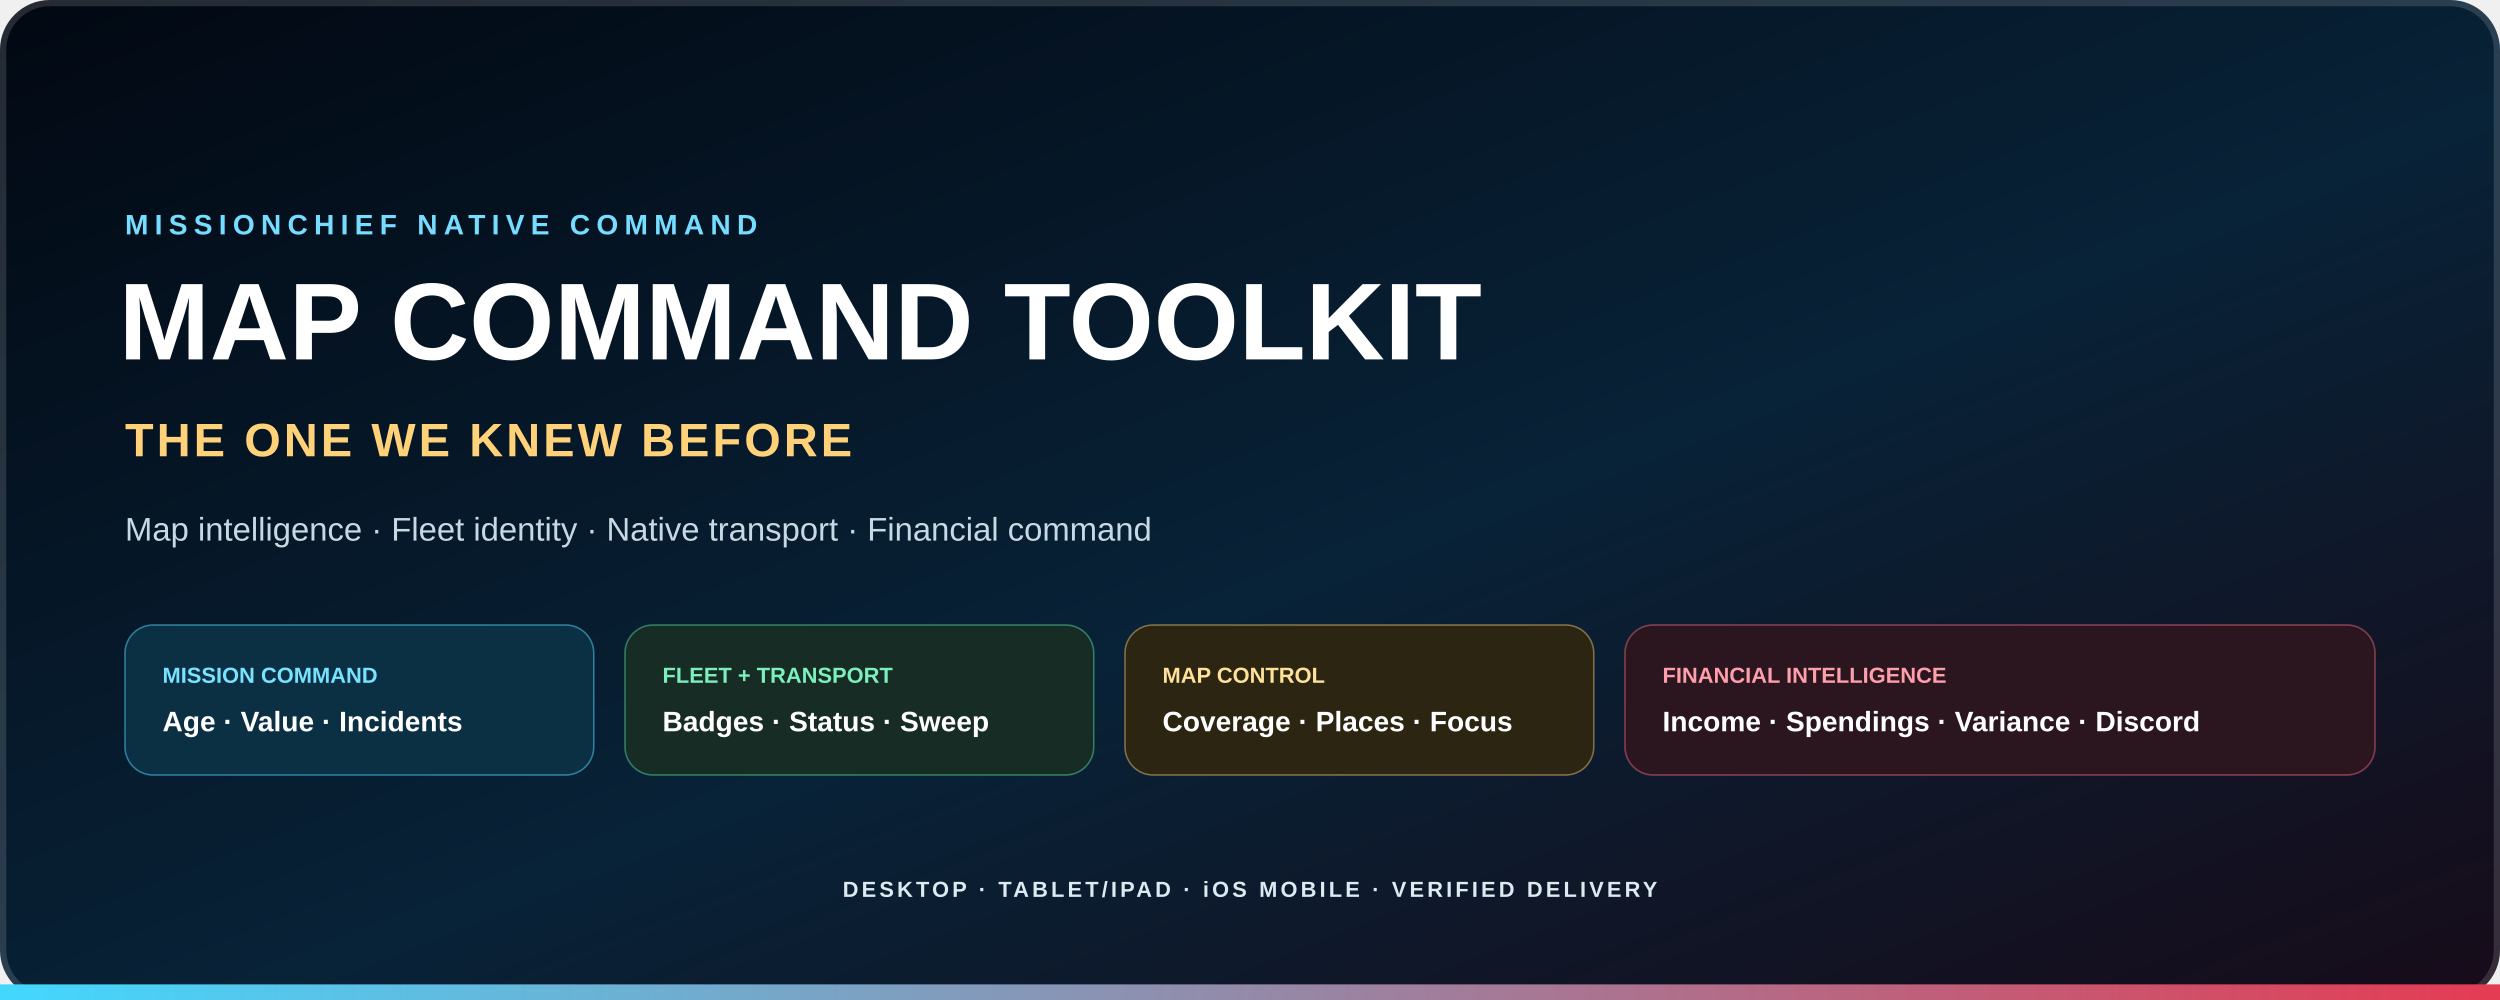
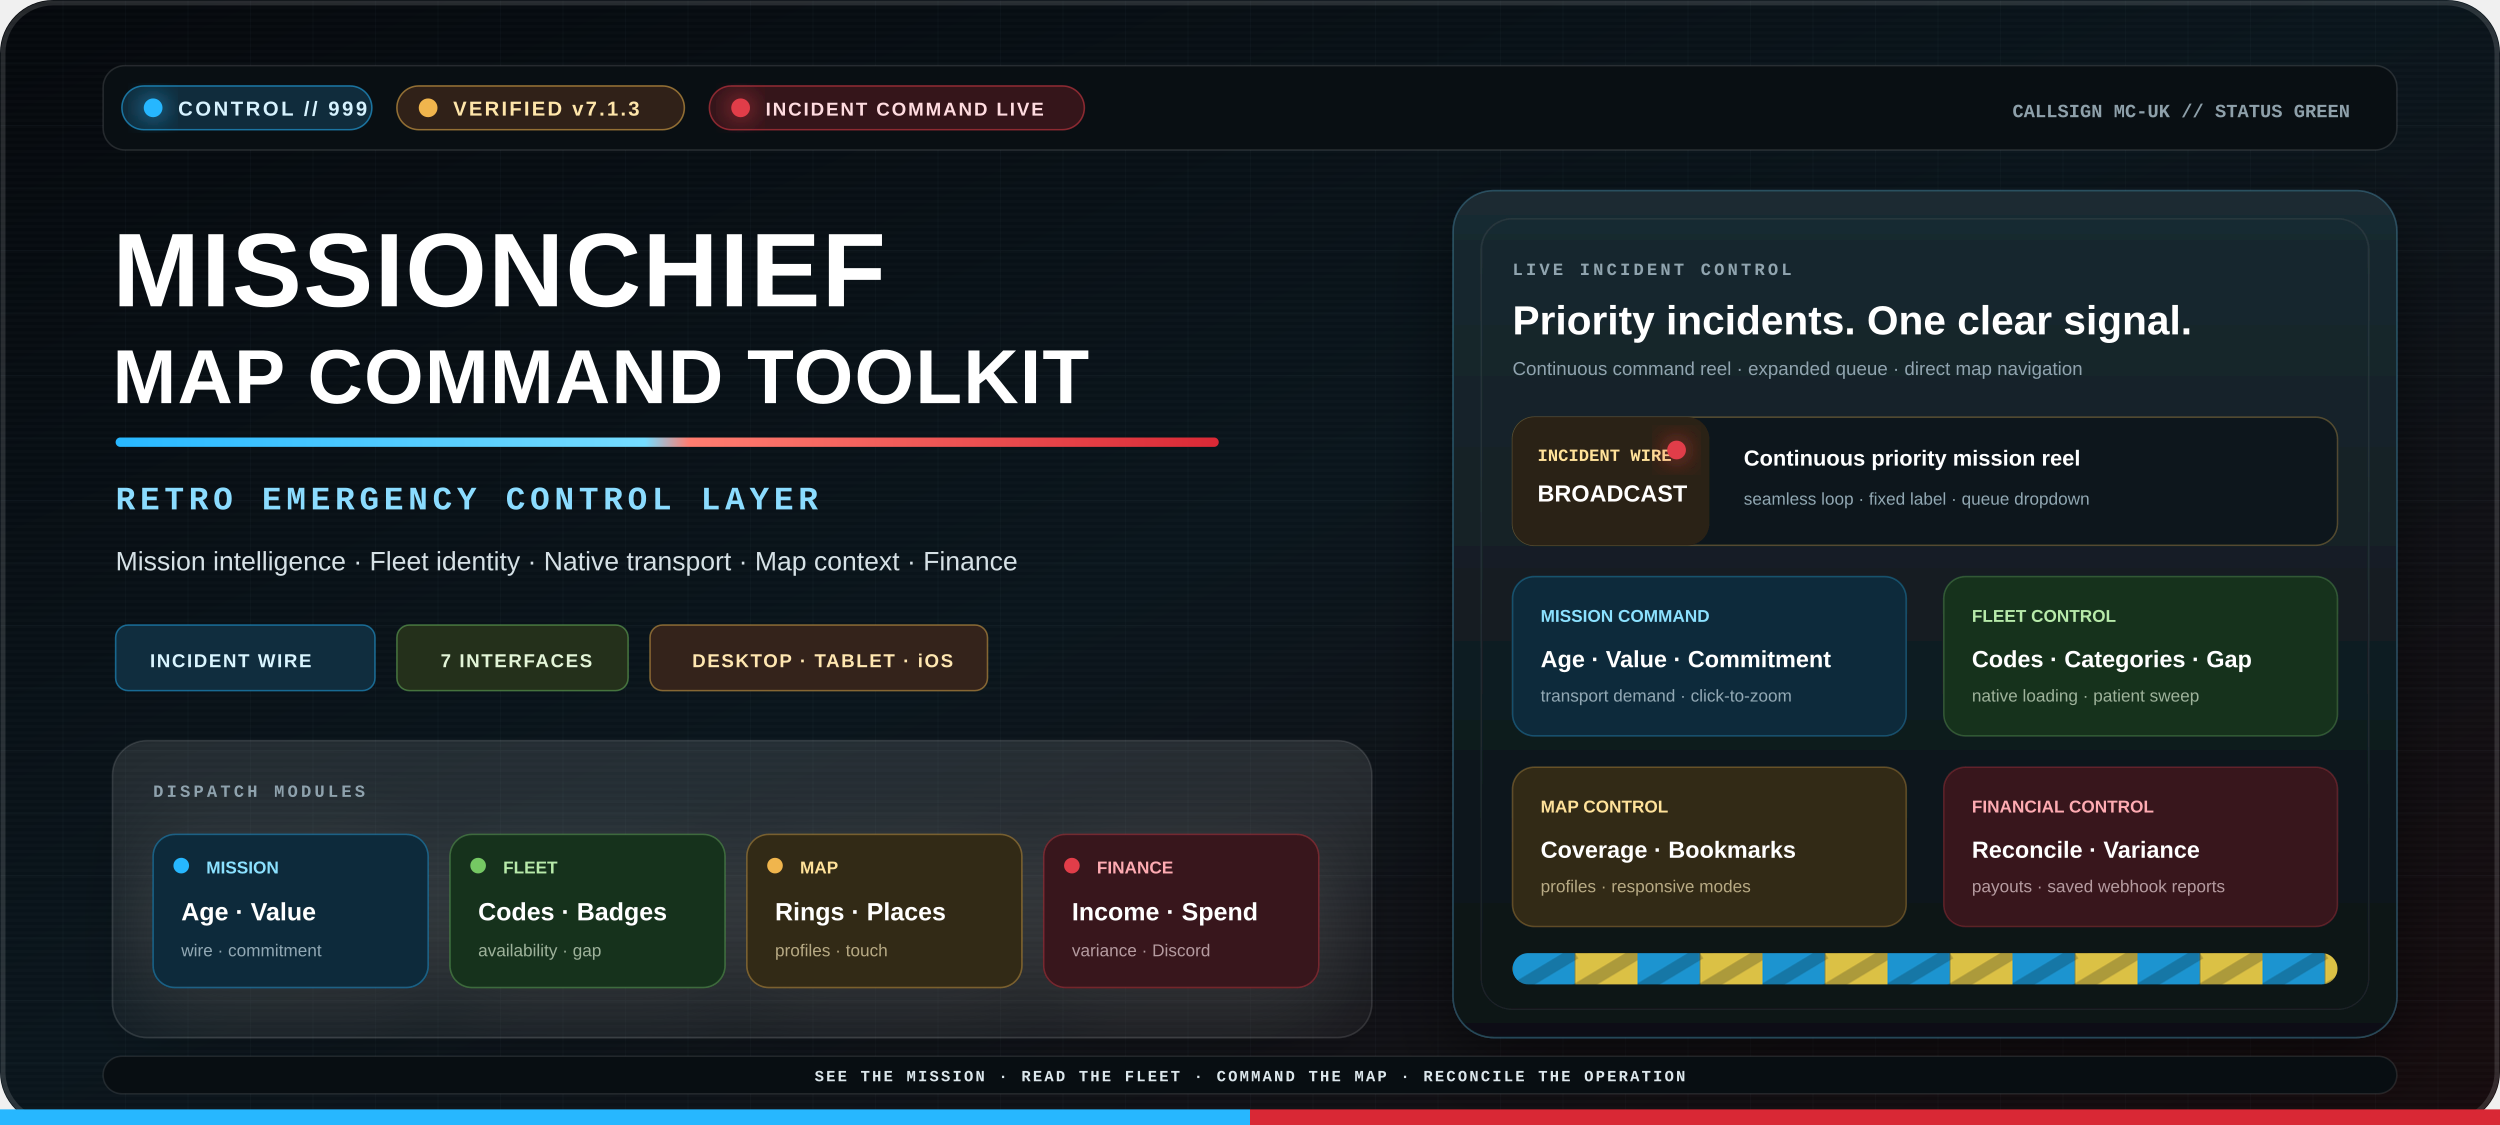
- <svg xmlns="http://www.w3.org/2000/svg" width="1600" height="640" viewBox="0 0 1600 640" role="img" aria-labelledby="title desc">
+ <svg xmlns="http://www.w3.org/2000/svg" width="1600" height="720" viewBox="0 0 1600 720" role="img" aria-labelledby="title desc">
  <defs>
    <linearGradient id="bg" x1="0" y1="0" x2="1" y2="1">
-       <stop stop-color="#020812" />
-       <stop offset=".55" stop-color="#082237" />
-       <stop offset="1" stop-color="#170b19" />
+       <stop stop-color="#05080c" />
+       <stop offset=".48" stop-color="#0a151c" />
+       <stop offset="1" stop-color="#160b0d" />
+     </linearGradient>
+     <linearGradient id="panel" x1="0" y1="0" x2="0" y2="1">
+       <stop stop-color="#1a2a31" />
+       <stop offset="1" stop-color="#0a1115" />
+     </linearGradient>
+     <linearGradient id="glass" x1="0" y1="0" x2="0" y2="1">
+       <stop stop-color="#fff" stop-opacity=".10" />
+       <stop offset="1" stop-color="#fff" stop-opacity=".025" />
    </linearGradient>
    <linearGradient id="edge" x1="0" y1="0" x2="1" y2="0">
-       <stop stop-color="#43d8ff" />
-       <stop offset="1" stop-color="#e53b52" />
+       <stop stop-color="#27b7ff" />
+       <stop offset=".48" stop-color="#75dcff" />
+       <stop offset=".52" stop-color="#ff7d70" />
+       <stop offset="1" stop-color="#d92835" />
    </linearGradient>
+     <pattern id="scan" width="4" height="4" patternUnits="userSpaceOnUse">
+       <rect width="4" height="2" fill="#fff" opacity=".012" />
+     </pattern>
+     <pattern id="grid" width="40" height="40" patternUnits="userSpaceOnUse">
+       <path d="M40 0H0V40" fill="none" stroke="#94dfff" stroke-opacity=".035" />
+     </pattern>
+     <pattern id="batten" width="80" height="24" patternUnits="userSpaceOnUse">
+       <rect width="40" height="24" fill="#1fa6e8" />
+       <rect x="40" width="40" height="24" fill="#f7d84b" />
+       <path d="M0 24 40 0M40 24 80 0" stroke="#081014" stroke-opacity=".22" stroke-width="8" />
+     </pattern>
+     <filter id="shadow" x="-20%" y="-20%" width="140%" height="140%">
+       <feDropShadow dx="0" dy="18" stdDeviation="24" flood-color="#000" flood-opacity=".48" />
+     </filter>
+     <filter id="blueGlow" x="-80%" y="-80%" width="260%" height="260%">
+       <feGaussianBlur stdDeviation="8" result="b" />
+       <feMerge>
+         <feMergeNode in="b" />
+         <feMergeNode in="SourceGraphic" />
+       </feMerge>
+     </filter>
+     <filter id="redGlow" x="-80%" y="-80%" width="260%" height="260%">
+       <feGaussianBlur stdDeviation="8" result="b" />
+       <feMerge>
+         <feMergeNode in="b" />
+         <feMergeNode in="SourceGraphic" />
+       </feMerge>
+     </filter>
  </defs>
-   <rect width="1600" height="640" rx="32" fill="url(#bg)" />
-   <rect x="2" y="2" width="1596" height="636" rx="30" fill="none" stroke="#fff" stroke-opacity=".14" stroke-width="4" />
+   <rect width="1600" height="720" rx="34" fill="url(#bg)" />
+   <rect width="1600" height="720" rx="34" fill="url(#grid)" />
+   <rect width="1600" height="720" rx="34" fill="url(#scan)" />
+   <rect x="2" y="2" width="1596" height="716" rx="32" fill="none" stroke="#fff" stroke-opacity=".13" stroke-width="3" />
  <g font-family="Segoe UI,Arial,sans-serif">
-     <text x="80" y="150" fill="#75ddff" font-size="18" font-weight="800" letter-spacing="4">MISSIONCHIEF NATIVE COMMAND</text>
-     <text x="76" y="230" fill="#fff" font-size="70" font-weight="900">MAP COMMAND TOOLKIT</text>
-     <text x="80" y="292" fill="#ffd178" font-size="30" font-weight="850" letter-spacing="2">THE ONE WE KNEW BEFORE</text>
-     <text x="80" y="346" fill="#c6d9e4" font-size="21">Map intelligence · Fleet identity · Native transport · Financial command</text>
-     <g transform="translate(80 400)">
-       <rect width="300" height="96" rx="18" fill="#0b3044" stroke="#55d9ff" stroke-opacity=".5" />
-       <text x="24" y="37" fill="#78e3ff" font-size="14" font-weight="850">MISSION COMMAND</text>
-       <text x="24" y="68" fill="#fff" font-size="18" font-weight="800">Age · Value · Incidents</text>
+     <g transform="translate(66 42)">
+       <rect width="1468" height="54" rx="14" fill="#090f13" stroke="#fff" stroke-opacity=".12" />
+       <rect x="12" y="13" width="160" height="28" rx="14" fill="#102c3c" stroke="#27b7ff" stroke-opacity=".55" />
+       <circle cx="32" cy="27" r="6" fill="#27b7ff" filter="url(#blueGlow)" />
+       <text x="48" y="32" fill="#d7f3ff" font-size="13" font-weight="900" letter-spacing="1.6">CONTROL // 999</text>
+       <rect x="188" y="13" width="184" height="28" rx="14" fill="#302118" stroke="#f0b54d" stroke-opacity=".55" />
+       <circle cx="208" cy="27" r="6" fill="#f0b54d" />
+       <text x="224" y="32" fill="#ffe6aa" font-size="13" font-weight="900" letter-spacing="1.4">VERIFIED v7.1.3</text>
+       <rect x="388" y="13" width="240" height="28" rx="14" fill="#35151a" stroke="#e13d48" stroke-opacity=".55" />
+       <circle cx="408" cy="27" r="6" fill="#e13d48" filter="url(#redGlow)" />
+       <text x="424" y="32" fill="#ffdce0" font-size="12" font-weight="900" letter-spacing="1.2">INCIDENT COMMAND LIVE</text>
+       <text x="1438" y="33" text-anchor="end" fill="#8ea0aa" font-family="Courier New,monospace" font-size="12" font-weight="700">CALLSIGN MC-UK // STATUS GREEN</text>
    </g>
-     <g transform="translate(400 400)">
-       <rect width="300" height="96" rx="18" fill="#162c25" stroke="#62e8ad" stroke-opacity=".45" />
-       <text x="24" y="37" fill="#7cf0bc" font-size="14" font-weight="850">FLEET + TRANSPORT</text>
-       <text x="24" y="68" fill="#fff" font-size="18" font-weight="800">Badges · Status · Sweep</text>
+     <g transform="translate(72 130)">
+       <text x="0" y="66" fill="#fff" font-family="Arial Black,Segoe UI,Arial,sans-serif" font-size="67" font-weight="900" letter-spacing="1">MISSIONCHIEF</text>
+       <text x="0" y="128" fill="#fff" font-family="Arial Black,Segoe UI,Arial,sans-serif" font-size="49" font-weight="900" letter-spacing=".8">MAP COMMAND TOOLKIT</text>
+       <rect x="2" y="150" width="706" height="6" rx="3" fill="url(#edge)" />
+       <text x="2" y="196" fill="#8bdcff" font-family="Courier New,monospace" font-size="21" font-weight="900" letter-spacing="3">RETRO EMERGENCY CONTROL LAYER</text>
+       <text x="2" y="235" fill="#d6e1e6" font-size="17">Mission intelligence · Fleet identity · Native transport · Map context · Finance</text>
+       <g transform="translate(2 270)" font-size="12" font-weight="900" letter-spacing="1">
+         <rect width="166" height="42" rx="8" fill="#102d3e" stroke="#27b7ff" stroke-opacity=".48" />
+         <text x="22" y="27" fill="#d9f5ff">INCIDENT WIRE</text>
+         <rect x="180" width="148" height="42" rx="8" fill="#24301b" stroke="#75c864" stroke-opacity=".48" />
+         <text x="208" y="27" fill="#e3f5d8">7 INTERFACES</text>
+         <rect x="342" width="216" height="42" rx="8" fill="#34231b" stroke="#f0b54d" stroke-opacity=".48" />
+         <text x="369" y="27" fill="#ffe7b1">DESKTOP · TABLET · iOS</text>
+       </g>
+       <g transform="translate(0 344)" filter="url(#shadow)">
+         <rect width="806" height="190" rx="22" fill="url(#glass)" stroke="#fff" stroke-opacity=".12" />
+         <text x="26" y="36" fill="#8fa2ad" font-family="Courier New,monospace" font-size="11" font-weight="900" letter-spacing="2">DISPATCH MODULES</text>
+         <g transform="translate(26 60)">
+           <rect width="176" height="98" rx="14" fill="#102c3b" stroke="#27b7ff" stroke-opacity=".38" />
+           <circle cx="18" cy="20" r="5" fill="#27b7ff" />
+           <text x="34" y="25" fill="#8be1ff" font-size="11" font-weight="900">MISSION</text>
+           <text x="18" y="55" fill="#fff" font-size="16" font-weight="900">Age · Value</text>
+           <text x="18" y="78" fill="#91a8b5" font-size="11">wire · commitment</text>
+         </g>
+         <g transform="translate(216 60)">
+           <rect width="176" height="98" rx="14" fill="#18321f" stroke="#75c864" stroke-opacity=".38" />
+           <circle cx="18" cy="20" r="5" fill="#75c864" />
+           <text x="34" y="25" fill="#b8ebaa" font-size="11" font-weight="900">FLEET</text>
+           <text x="18" y="55" fill="#fff" font-size="16" font-weight="900">Codes · Badges</text>
+           <text x="18" y="78" fill="#9eb39a" font-size="11">availability · gap</text>
+         </g>
+         <g transform="translate(406 60)">
+           <rect width="176" height="98" rx="14" fill="#332a16" stroke="#f0b54d" stroke-opacity=".38" />
+           <circle cx="18" cy="20" r="5" fill="#f0b54d" />
+           <text x="34" y="25" fill="#ffe29a" font-size="11" font-weight="900">MAP</text>
+           <text x="18" y="55" fill="#fff" font-size="16" font-weight="900">Rings · Places</text>
+           <text x="18" y="78" fill="#b7aa84" font-size="11">profiles · touch</text>
+         </g>
+         <g transform="translate(596 60)">
+           <rect width="176" height="98" rx="14" fill="#37171d" stroke="#e13d48" stroke-opacity=".38" />
+           <circle cx="18" cy="20" r="5" fill="#e13d48" />
+           <text x="34" y="25" fill="#ffabb2" font-size="11" font-weight="900">FINANCE</text>
+           <text x="18" y="55" fill="#fff" font-size="16" font-weight="900">Income · Spend</text>
+           <text x="18" y="78" fill="#b69ba0" font-size="11">variance · Discord</text>
+         </g>
+       </g>
    </g>
-     <g transform="translate(720 400)">
-       <rect width="300" height="96" rx="18" fill="#2c2512" stroke="#ffd178" stroke-opacity=".45" />
-       <text x="24" y="37" fill="#ffe199" font-size="14" font-weight="850">MAP CONTROL</text>
-       <text x="24" y="68" fill="#fff" font-size="18" font-weight="800">Coverage · Places · Focus</text>
+     <g transform="translate(930 122)" filter="url(#shadow)">
+       <rect width="604" height="542" rx="26" fill="url(#panel)" stroke="#6ccfff" stroke-opacity=".26" />
+       <rect x="18" y="18" width="568" height="506" rx="20" fill="none" stroke="#fff" stroke-opacity=".07" />
+       <text x="38" y="54" fill="#90a4af" font-family="Courier New,monospace" font-size="11" font-weight="900" letter-spacing="2">LIVE INCIDENT CONTROL</text>
+       <text x="38" y="92" fill="#fff" font-size="26" font-weight="900">Priority incidents. One clear signal.</text>
+       <text x="38" y="118" fill="#90a4af" font-size="12">Continuous command reel · expanded queue · direct map navigation</text>
+       <g transform="translate(38 145)">
+         <rect width="528" height="82" rx="14" fill="#0b171d" stroke="#f0b54d" stroke-opacity=".30" />
+         <rect width="126" height="82" rx="14" fill="#2c2113" />
+         <text x="16" y="28" fill="#ffe29a" font-family="Courier New,monospace" font-size="11" font-weight="900">INCIDENT WIRE</text>
+         <text x="16" y="54" fill="#fff" font-size="15" font-weight="900">BROADCAST</text>
+         <circle cx="105" cy="21" r="6" fill="#e13d48" filter="url(#redGlow)" />
+         <text x="148" y="31" fill="#fff" font-size="14" font-weight="900">Continuous priority mission reel</text>
+         <text x="148" y="56" fill="#92a7b2" font-size="11">seamless loop · fixed label · queue dropdown</text>
+       </g>
+       <g transform="translate(38 247)">
+         <rect width="252" height="102" rx="14" fill="#102c3b" stroke="#27b7ff" stroke-opacity=".30" />
+         <text x="18" y="29" fill="#8be1ff" font-size="11" font-weight="900">MISSION COMMAND</text>
+         <text x="18" y="58" fill="#fff" font-size="15" font-weight="900">Age · Value · Commitment</text>
+         <text x="18" y="80" fill="#91a8b5" font-size="11">transport demand · click-to-zoom</text>
+       </g>
+       <g transform="translate(314 247)">
+         <rect width="252" height="102" rx="14" fill="#18321f" stroke="#75c864" stroke-opacity=".30" />
+         <text x="18" y="29" fill="#b8ebaa" font-size="11" font-weight="900">FLEET CONTROL</text>
+         <text x="18" y="58" fill="#fff" font-size="15" font-weight="900">Codes · Categories · Gap</text>
+         <text x="18" y="80" fill="#9eb39a" font-size="11">native loading · patient sweep</text>
+       </g>
+       <g transform="translate(38 369)">
+         <rect width="252" height="102" rx="14" fill="#332a16" stroke="#f0b54d" stroke-opacity=".30" />
+         <text x="18" y="29" fill="#ffe29a" font-size="11" font-weight="900">MAP CONTROL</text>
+         <text x="18" y="58" fill="#fff" font-size="15" font-weight="900">Coverage · Bookmarks</text>
+         <text x="18" y="80" fill="#b7aa84" font-size="11">profiles · responsive modes</text>
+       </g>
+       <g transform="translate(314 369)">
+         <rect width="252" height="102" rx="14" fill="#37171d" stroke="#e13d48" stroke-opacity=".30" />
+         <text x="18" y="29" fill="#ffabb2" font-size="11" font-weight="900">FINANCIAL CONTROL</text>
+         <text x="18" y="58" fill="#fff" font-size="15" font-weight="900">Reconcile · Variance</text>
+         <text x="18" y="80" fill="#b69ba0" font-size="11">payouts · saved webhook reports</text>
+       </g>
+       <g transform="translate(38 488)">
+         <rect width="528" height="20" rx="10" fill="url(#batten)" opacity=".88" />
+       </g>
    </g>
-     <g transform="translate(1040 400)">
-       <rect width="480" height="96" rx="18" fill="#2b151f" stroke="#ff7182" stroke-opacity=".45" />
-       <text x="24" y="37" fill="#ff9fac" font-size="14" font-weight="850">FINANCIAL INTELLIGENCE</text>
-       <text x="24" y="68" fill="#fff" font-size="18" font-weight="800">Income · Spendings · Variance · Discord</text>
+     <g transform="translate(66 676)">
+       <rect width="1468" height="24" rx="12" fill="#080e12" stroke="#fff" stroke-opacity=".10" />
+       <text x="734" y="16" text-anchor="middle" fill="#dce7ec" font-family="Courier New,monospace" font-size="10" font-weight="900" letter-spacing="1.35">SEE THE MISSION · READ THE FLEET · COMMAND THE MAP · RECONCILE THE OPERATION</text>
    </g>
-     <text x="800" y="574" text-anchor="middle" fill="#dceaf1" font-size="14" font-weight="800" letter-spacing="2">DESKTOP · TABLET/IPAD · iOS MOBILE · VERIFIED DELIVERY</text>
  </g>
-   <rect y="630" width="1600" height="10" fill="url(#edge)" />
+   <rect y="710" width="800" height="10" fill="#27b7ff" />
+   <rect x="800" y="710" width="800" height="10" fill="#d92835" />
</svg>
